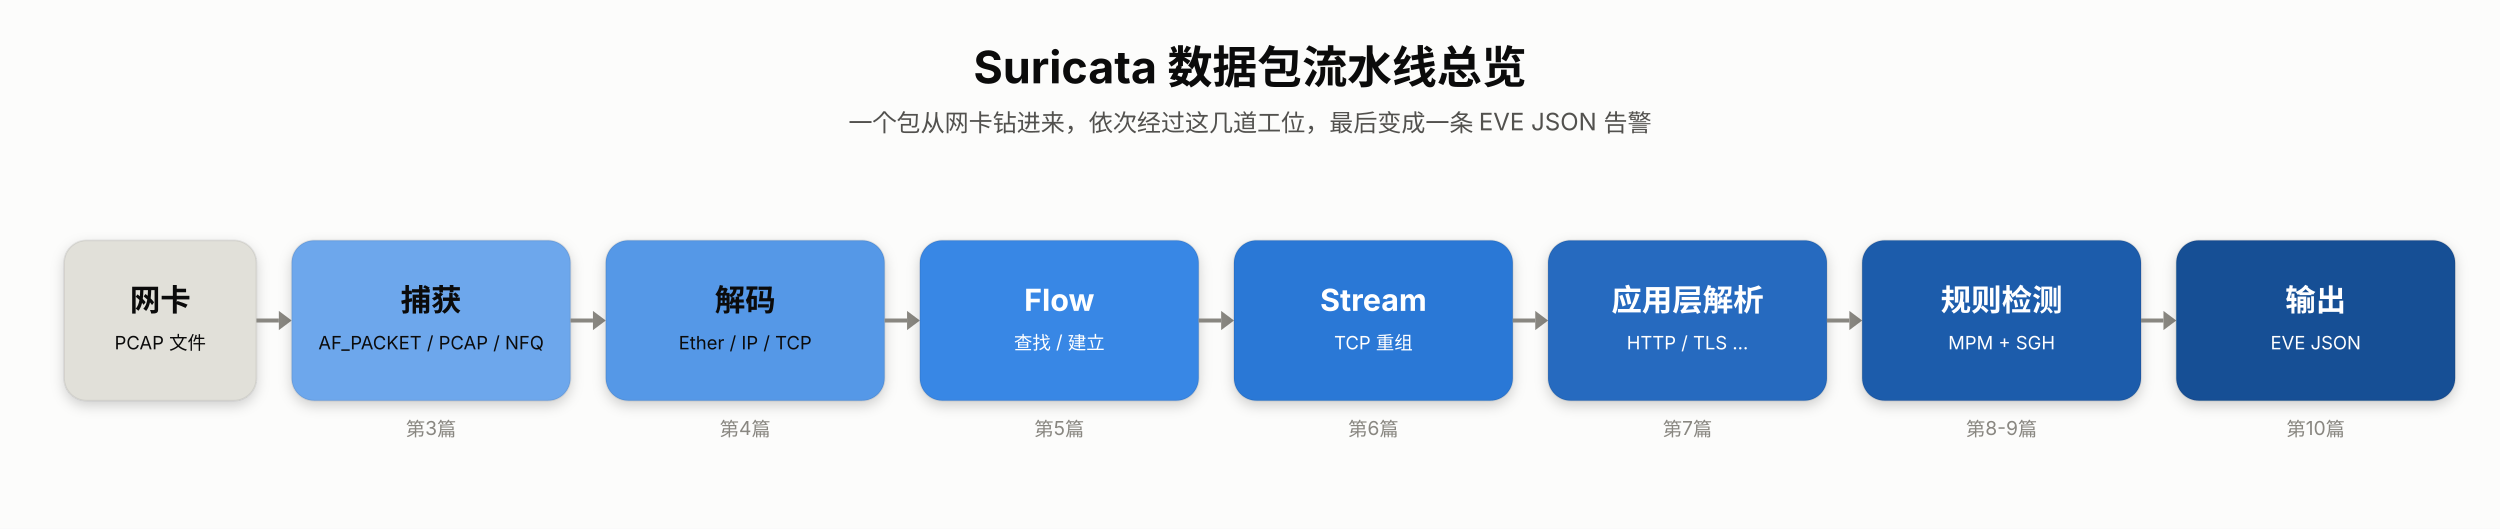
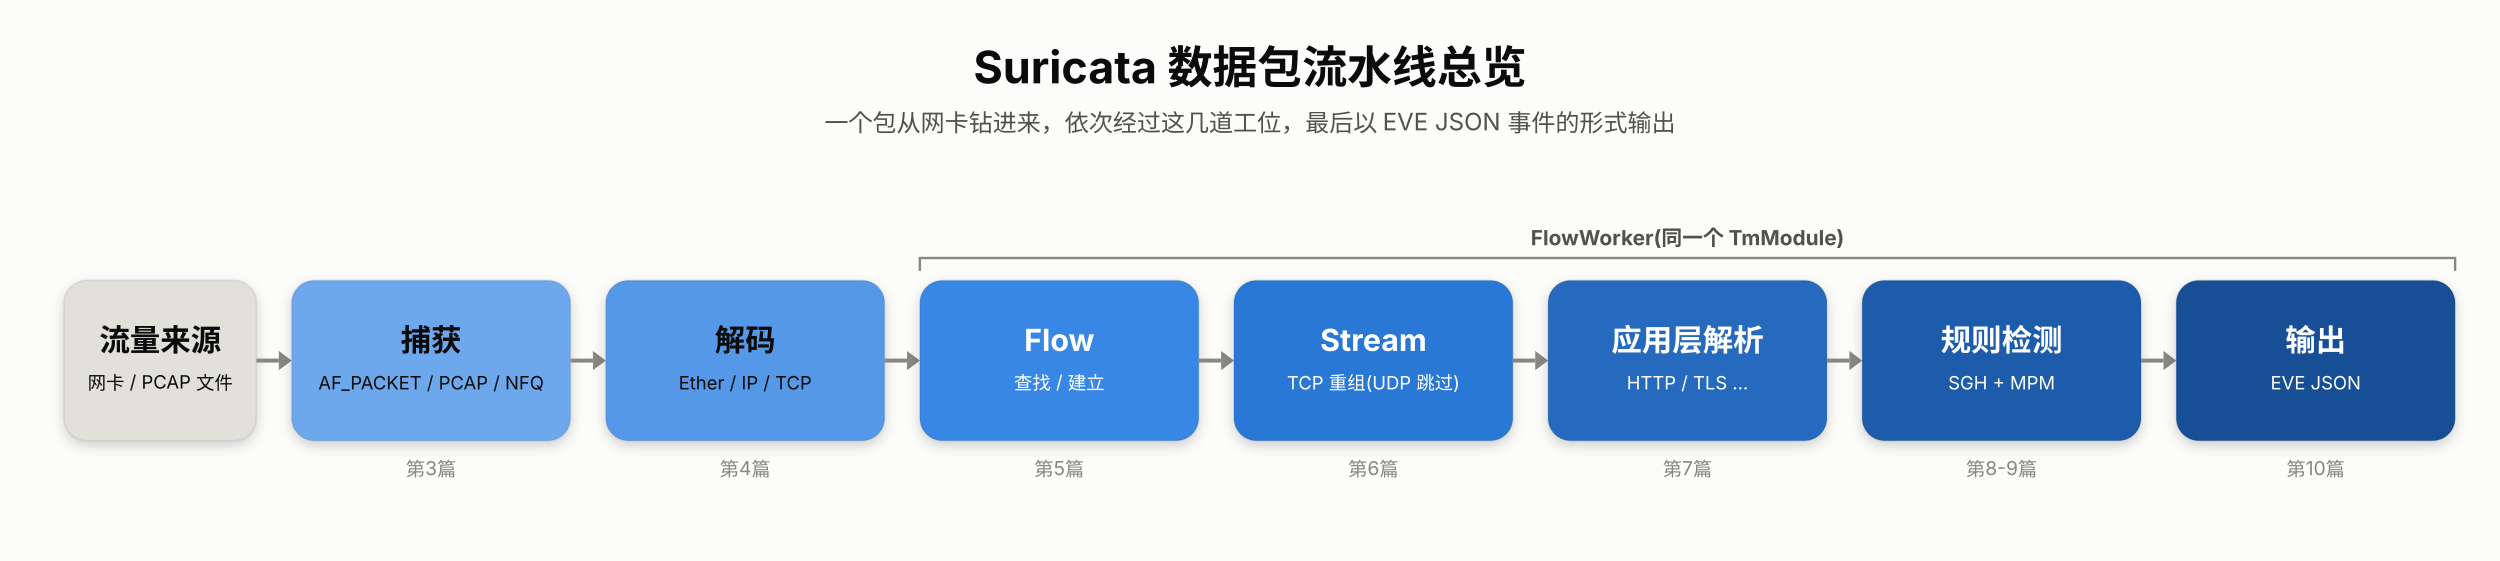
- <svg xmlns="http://www.w3.org/2000/svg" viewBox="0 0 1560 330" font-family="-apple-system, 'Segoe UI', 'PingFang SC', 'Microsoft YaHei', sans-serif">
-   <rect x="0" y="0" width="1560" height="330" fill="#fcfcfb" rx="0" />
+ <svg xmlns="http://www.w3.org/2000/svg" viewBox="0 0 1560 350" font-family="-apple-system, 'Segoe UI', 'PingFang SC', 'Microsoft YaHei', sans-serif">
+   <rect x="0" y="0" width="1560" height="350" fill="#fcfcfb" rx="0" />
  <filter id="softshadow" x="-20%" y="-20%" width="140%" height="140%">
    <feDropShadow dx="0" dy="3" stdDeviation="4" flood-color="#0b0b0b" flood-opacity="0.18" />
  </filter>
  <text x="780.0" y="52" text-anchor="middle" font-size="28" font-weight="700" fill="#0b0b0b">Suricata 数据包流水线总览</text>
-   <text x="780.0" y="82" text-anchor="middle" font-size="15" fill="#52514e">一个包从网卡钻进来，依次经过这几道工位，最后变成一条 EVE JSON 告警</text>
-   <rect x="40" y="150" width="120" height="100" rx="14" fill="#e1e0d9" stroke="rgba(11,11,11,0.08)" stroke-width="1" filter="url(#softshadow)" />
-   <text x="100.0" y="194.0" text-anchor="middle" font-size="19" font-weight="700" fill="#0b0b0b">网卡</text>
-   <text x="100.0" y="218.0" text-anchor="middle" font-size="11.5" fill="#0b0b0b" opacity="1">PCAP 文件</text>
-   <line x1="160" y1="200.0" x2="174" y2="200.0" stroke="#898781" stroke-width="2.5" />
-   <polygon points="174,194.0 182,200.0 174,206.0" fill="#898781" />
-   <rect x="182" y="150" width="174" height="100" rx="14" fill="#6da7ec" stroke="rgba(11,11,11,0.08)" stroke-width="1" filter="url(#softshadow)" />
-   <text x="269.0" y="194.0" text-anchor="middle" font-size="19" font-weight="700" fill="#0b0b0b">捕获</text>
-   <text x="269.0" y="218.0" text-anchor="middle" font-size="11.5" fill="#0b0b0b" opacity="1">AF_PACKET / PCAP / NFQ</text>
-   <text x="269.0" y="272" text-anchor="middle" font-size="12" fill="#898781">第3篇</text>
-   <line x1="356" y1="200.0" x2="370" y2="200.0" stroke="#898781" stroke-width="2.5" />
-   <polygon points="370,194.0 378,200.0 370,206.0" fill="#898781" />
-   <rect x="378" y="150" width="174" height="100" rx="14" fill="#5598e7" stroke="rgba(11,11,11,0.08)" stroke-width="1" filter="url(#softshadow)" />
-   <text x="465.0" y="194.0" text-anchor="middle" font-size="19" font-weight="700" fill="#0b0b0b">解码</text>
-   <text x="465.0" y="218.0" text-anchor="middle" font-size="11.5" fill="#0b0b0b" opacity="1">Ether / IP / TCP</text>
-   <text x="465.0" y="272" text-anchor="middle" font-size="12" fill="#898781">第4篇</text>
-   <line x1="552" y1="200.0" x2="566" y2="200.0" stroke="#898781" stroke-width="2.5" />
-   <polygon points="566,194.0 574,200.0 566,206.0" fill="#898781" />
-   <rect x="574" y="150" width="174" height="100" rx="14" fill="#3987e5" stroke="rgba(11,11,11,0.08)" stroke-width="1" filter="url(#softshadow)" />
-   <text x="661.0" y="194.0" text-anchor="middle" font-size="19" font-weight="700" fill="#ffffff">Flow</text>
-   <text x="661.0" y="218.0" text-anchor="middle" font-size="11.5" fill="#ffffff" opacity="1">查找 / 建立</text>
-   <text x="661.0" y="272" text-anchor="middle" font-size="12" fill="#898781">第5篇</text>
-   <line x1="748" y1="200.0" x2="762" y2="200.0" stroke="#898781" stroke-width="2.5" />
-   <polygon points="762,194.0 770,200.0 762,206.0" fill="#898781" />
-   <rect x="770" y="150" width="174" height="100" rx="14" fill="#2a78d6" stroke="rgba(11,11,11,0.08)" stroke-width="1" filter="url(#softshadow)" />
-   <text x="857.0" y="194.0" text-anchor="middle" font-size="19" font-weight="700" fill="#ffffff">Stream</text>
-   <text x="857.0" y="218.0" text-anchor="middle" font-size="11.5" fill="#ffffff" opacity="1">TCP 重组</text>
-   <text x="857.0" y="272" text-anchor="middle" font-size="12" fill="#898781">第6篇</text>
-   <line x1="944" y1="200.0" x2="958" y2="200.0" stroke="#898781" stroke-width="2.5" />
-   <polygon points="958,194.0 966,200.0 958,206.0" fill="#898781" />
-   <rect x="966" y="150" width="174" height="100" rx="14" fill="#256abf" stroke="rgba(11,11,11,0.08)" stroke-width="1" filter="url(#softshadow)" />
-   <text x="1053.0" y="194.0" text-anchor="middle" font-size="19" font-weight="700" fill="#ffffff">应用层解析</text>
-   <text x="1053.0" y="218.0" text-anchor="middle" font-size="11.5" fill="#ffffff" opacity="1">HTTP / TLS ...</text>
-   <text x="1053.0" y="272" text-anchor="middle" font-size="12" fill="#898781">第7篇</text>
-   <line x1="1140" y1="200.0" x2="1154" y2="200.0" stroke="#898781" stroke-width="2.5" />
-   <polygon points="1154,194.0 1162,200.0 1154,206.0" fill="#898781" />
-   <rect x="1162" y="150" width="174" height="100" rx="14" fill="#1c5cab" stroke="rgba(11,11,11,0.08)" stroke-width="1" filter="url(#softshadow)" />
-   <text x="1249.0" y="194.0" text-anchor="middle" font-size="19" font-weight="700" fill="#ffffff">规则检测</text>
-   <text x="1249.0" y="218.0" text-anchor="middle" font-size="11.5" fill="#ffffff" opacity="1">MPM + SGH</text>
-   <text x="1249.0" y="272" text-anchor="middle" font-size="12" fill="#898781">第8-9篇</text>
-   <line x1="1336" y1="200.0" x2="1350" y2="200.0" stroke="#898781" stroke-width="2.5" />
-   <polygon points="1350,194.0 1358,200.0 1350,206.0" fill="#898781" />
-   <rect x="1358" y="150" width="174" height="100" rx="14" fill="#184f95" stroke="rgba(11,11,11,0.08)" stroke-width="1" filter="url(#softshadow)" />
-   <text x="1445.0" y="194.0" text-anchor="middle" font-size="19" font-weight="700" fill="#ffffff">输出</text>
-   <text x="1445.0" y="218.0" text-anchor="middle" font-size="11.5" fill="#ffffff" opacity="1">EVE JSON</text>
-   <text x="1445.0" y="272" text-anchor="middle" font-size="12" fill="#898781">第10篇</text>
+   <text x="780.0" y="82" text-anchor="middle" font-size="15" fill="#52514e">一个包从网卡钻进来，依次经过这几道工位，最后以 EVE JSON 事件的形式输出</text>
+   <rect x="40" y="175" width="120" height="100" rx="14" fill="#e1e0d9" stroke="rgba(11,11,11,0.08)" stroke-width="1" filter="url(#softshadow)" />
+   <text x="100.0" y="219.0" text-anchor="middle" font-size="19" font-weight="700" fill="#0b0b0b">流量来源</text>
+   <text x="100.0" y="243.0" text-anchor="middle" font-size="11.5" fill="#0b0b0b" opacity="1">网卡 / PCAP 文件</text>
+   <line x1="160" y1="225.0" x2="174" y2="225.0" stroke="#898781" stroke-width="2.5" />
+   <polygon points="174,219.0 182,225.0 174,231.0" fill="#898781" />
+   <rect x="182" y="175" width="174" height="100" rx="14" fill="#6da7ec" stroke="rgba(11,11,11,0.08)" stroke-width="1" filter="url(#softshadow)" />
+   <text x="269.0" y="219.0" text-anchor="middle" font-size="19" font-weight="700" fill="#0b0b0b">捕获</text>
+   <text x="269.0" y="243.0" text-anchor="middle" font-size="11.5" fill="#0b0b0b" opacity="1">AF_PACKET / PCAP / NFQ</text>
+   <text x="269.0" y="297" text-anchor="middle" font-size="12" fill="#898781">第3篇</text>
+   <line x1="356" y1="225.0" x2="370" y2="225.0" stroke="#898781" stroke-width="2.5" />
+   <polygon points="370,219.0 378,225.0 370,231.0" fill="#898781" />
+   <rect x="378" y="175" width="174" height="100" rx="14" fill="#5598e7" stroke="rgba(11,11,11,0.08)" stroke-width="1" filter="url(#softshadow)" />
+   <text x="465.0" y="219.0" text-anchor="middle" font-size="19" font-weight="700" fill="#0b0b0b">解码</text>
+   <text x="465.0" y="243.0" text-anchor="middle" font-size="11.5" fill="#0b0b0b" opacity="1">Ether / IP / TCP</text>
+   <text x="465.0" y="297" text-anchor="middle" font-size="12" fill="#898781">第4篇</text>
+   <line x1="552" y1="225.0" x2="566" y2="225.0" stroke="#898781" stroke-width="2.5" />
+   <polygon points="566,219.0 574,225.0 566,231.0" fill="#898781" />
+   <rect x="574" y="175" width="174" height="100" rx="14" fill="#3987e5" stroke="rgba(11,11,11,0.08)" stroke-width="1" filter="url(#softshadow)" />
+   <text x="661.0" y="219.0" text-anchor="middle" font-size="19" font-weight="700" fill="#ffffff">Flow</text>
+   <text x="661.0" y="243.0" text-anchor="middle" font-size="11.5" fill="#ffffff" opacity="1">查找 / 建立</text>
+   <text x="661.0" y="297" text-anchor="middle" font-size="12" fill="#898781">第5篇</text>
+   <line x1="748" y1="225.0" x2="762" y2="225.0" stroke="#898781" stroke-width="2.5" />
+   <polygon points="762,219.0 770,225.0 762,231.0" fill="#898781" />
+   <rect x="770" y="175" width="174" height="100" rx="14" fill="#2a78d6" stroke="rgba(11,11,11,0.08)" stroke-width="1" filter="url(#softshadow)" />
+   <text x="857.0" y="219.0" text-anchor="middle" font-size="19" font-weight="700" fill="#ffffff">Stream</text>
+   <text x="857.0" y="243.0" text-anchor="middle" font-size="11.5" fill="#ffffff" opacity="1">TCP 重组(UDP 跳过)</text>
+   <text x="857.0" y="297" text-anchor="middle" font-size="12" fill="#898781">第6篇</text>
+   <line x1="944" y1="225.0" x2="958" y2="225.0" stroke="#898781" stroke-width="2.5" />
+   <polygon points="958,219.0 966,225.0 958,231.0" fill="#898781" />
+   <rect x="966" y="175" width="174" height="100" rx="14" fill="#256abf" stroke="rgba(11,11,11,0.08)" stroke-width="1" filter="url(#softshadow)" />
+   <text x="1053.0" y="219.0" text-anchor="middle" font-size="19" font-weight="700" fill="#ffffff">应用层解析</text>
+   <text x="1053.0" y="243.0" text-anchor="middle" font-size="11.5" fill="#ffffff" opacity="1">HTTP / TLS ...</text>
+   <text x="1053.0" y="297" text-anchor="middle" font-size="12" fill="#898781">第7篇</text>
+   <line x1="1140" y1="225.0" x2="1154" y2="225.0" stroke="#898781" stroke-width="2.5" />
+   <polygon points="1154,219.0 1162,225.0 1154,231.0" fill="#898781" />
+   <rect x="1162" y="175" width="174" height="100" rx="14" fill="#1c5cab" stroke="rgba(11,11,11,0.08)" stroke-width="1" filter="url(#softshadow)" />
+   <text x="1249.0" y="219.0" text-anchor="middle" font-size="19" font-weight="700" fill="#ffffff">规则检测</text>
+   <text x="1249.0" y="243.0" text-anchor="middle" font-size="11.5" fill="#ffffff" opacity="1">SGH + MPM</text>
+   <text x="1249.0" y="297" text-anchor="middle" font-size="12" fill="#898781">第8-9篇</text>
+   <line x1="1336" y1="225.0" x2="1350" y2="225.0" stroke="#898781" stroke-width="2.5" />
+   <polygon points="1350,219.0 1358,225.0 1350,231.0" fill="#898781" />
+   <rect x="1358" y="175" width="174" height="100" rx="14" fill="#184f95" stroke="rgba(11,11,11,0.08)" stroke-width="1" filter="url(#softshadow)" />
+   <text x="1445.0" y="219.0" text-anchor="middle" font-size="19" font-weight="700" fill="#ffffff">输出</text>
+   <text x="1445.0" y="243.0" text-anchor="middle" font-size="11.5" fill="#ffffff" opacity="1">EVE JSON</text>
+   <text x="1445.0" y="297" text-anchor="middle" font-size="12" fill="#898781">第10篇</text>
+   <path d="M 574 169 L 574 161 L 1532 161 L 1532 169" fill="none" stroke="#898781" stroke-width="1.5" />
+   <text x="1053.0" y="153" text-anchor="middle" font-size="13" font-weight="700" fill="#52514e">FlowWorker(同一个 TmModule)</text>
</svg>
